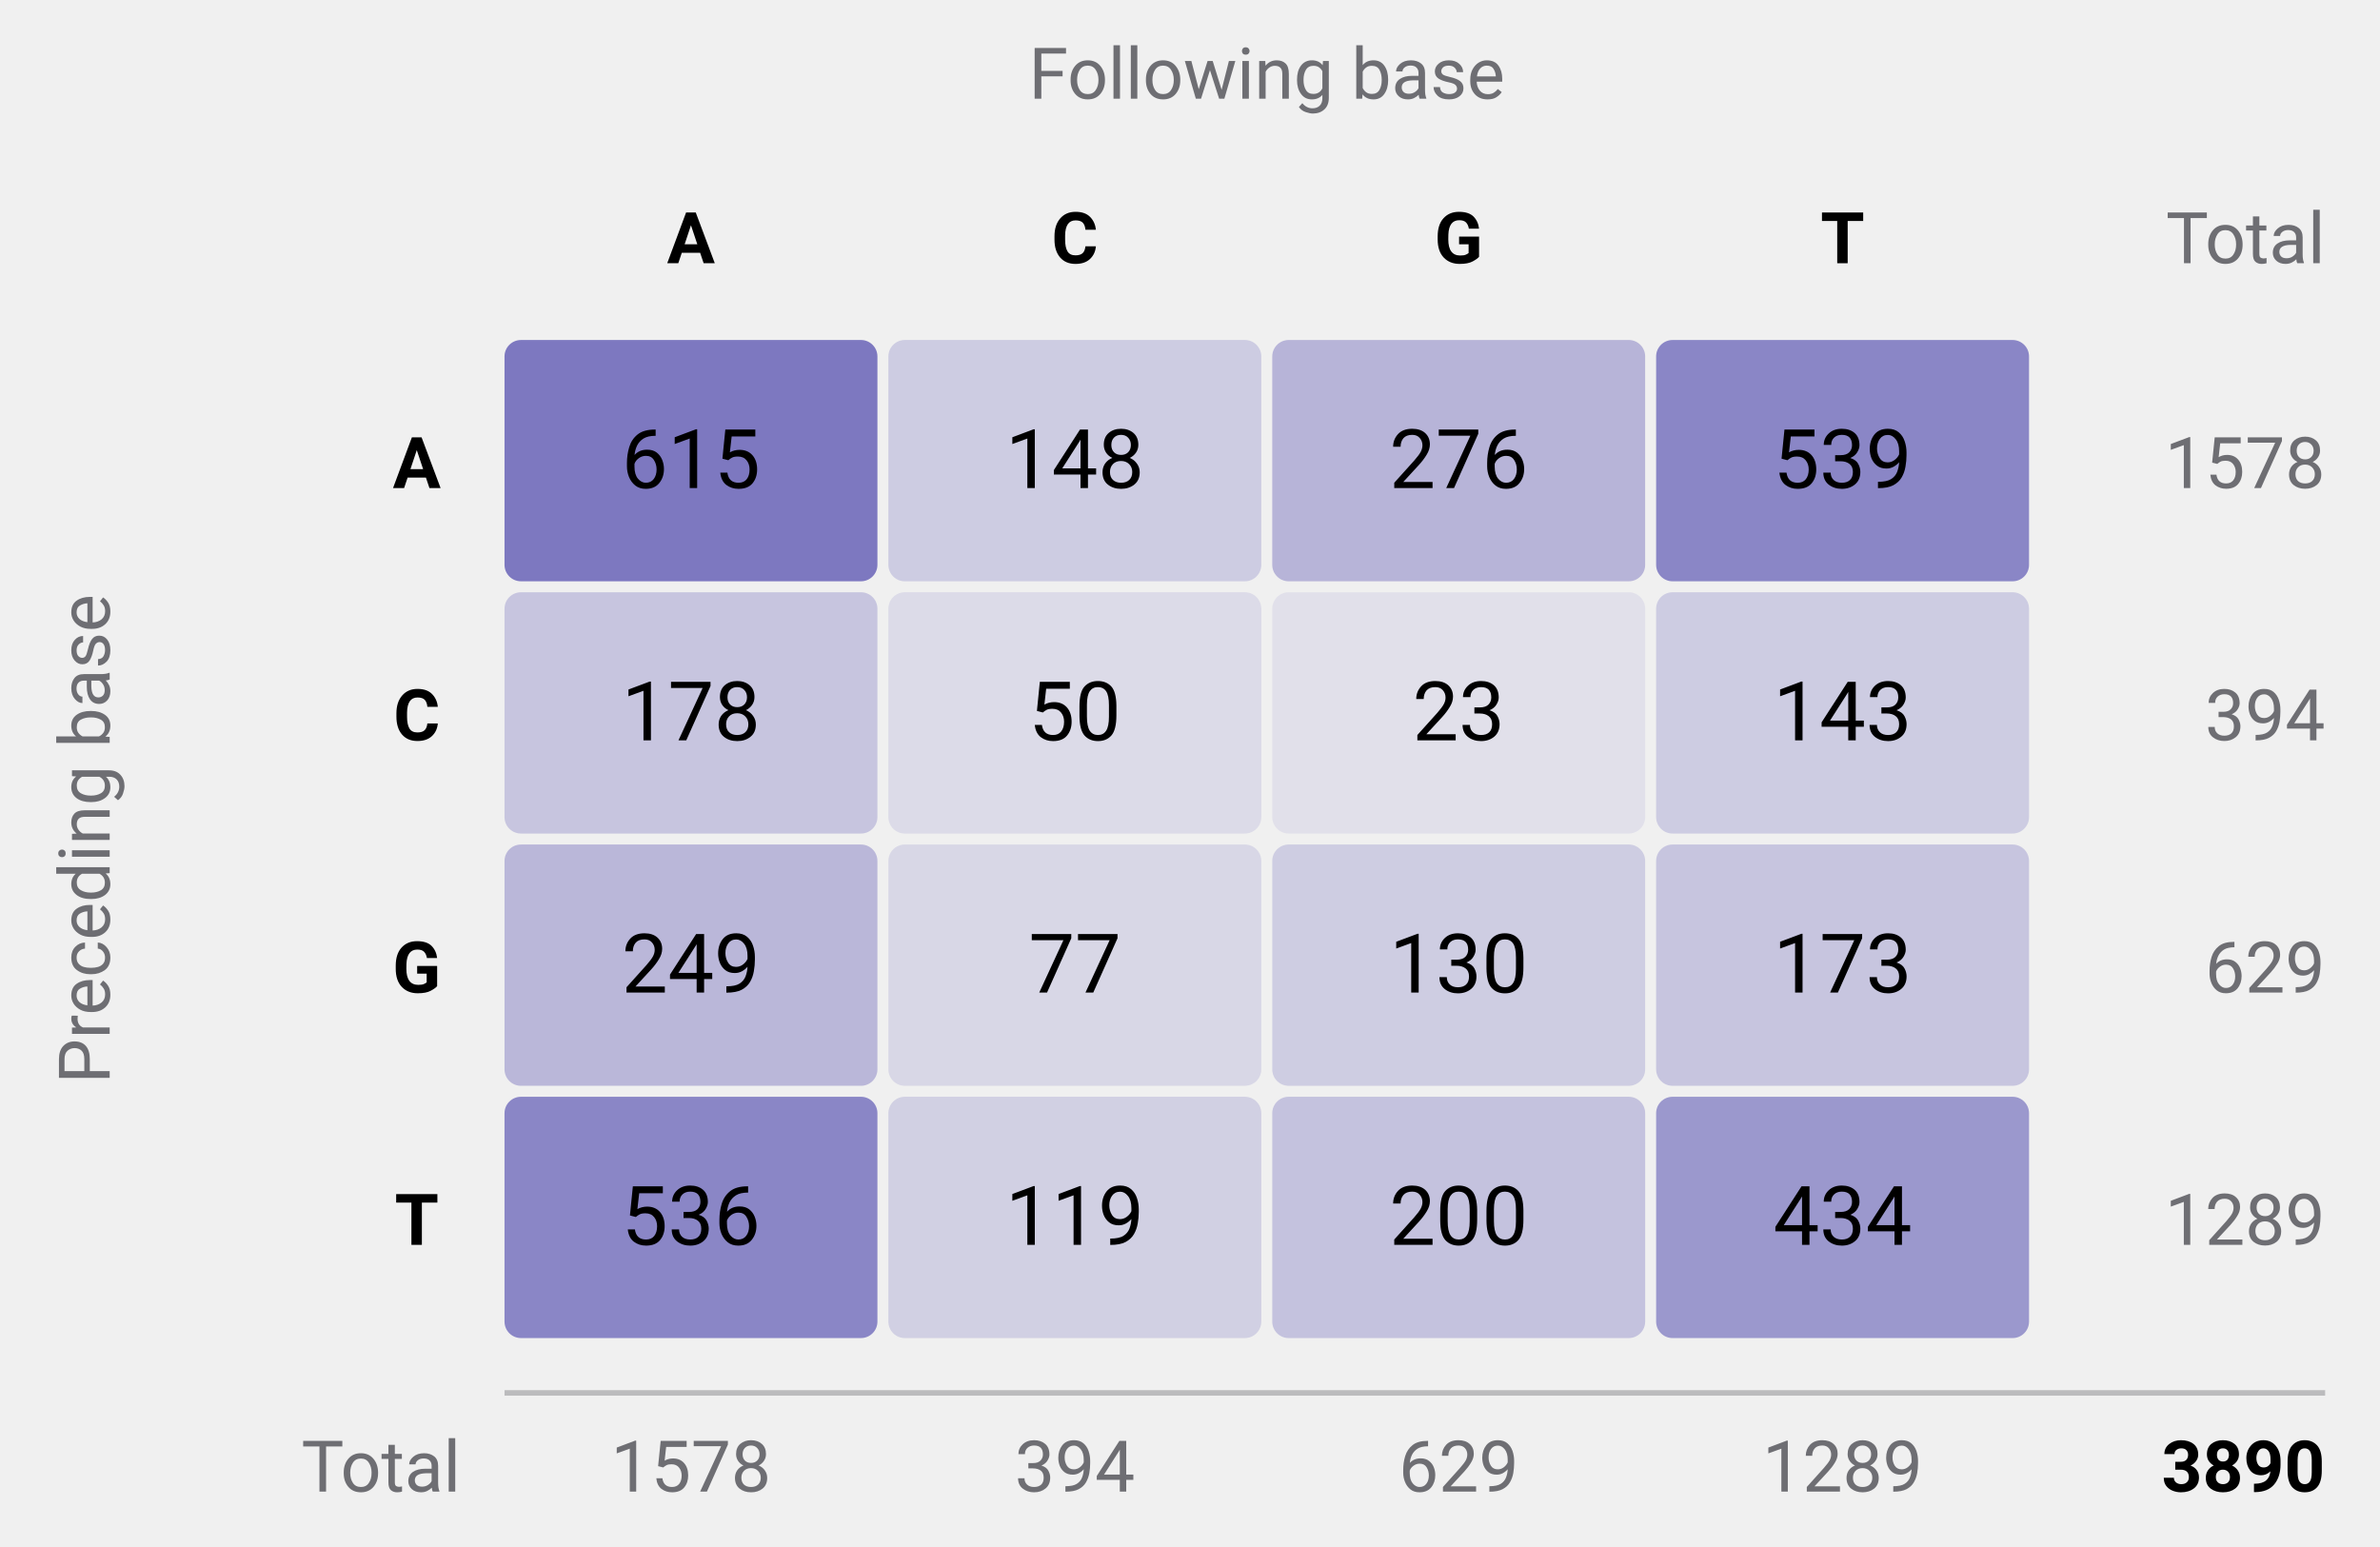
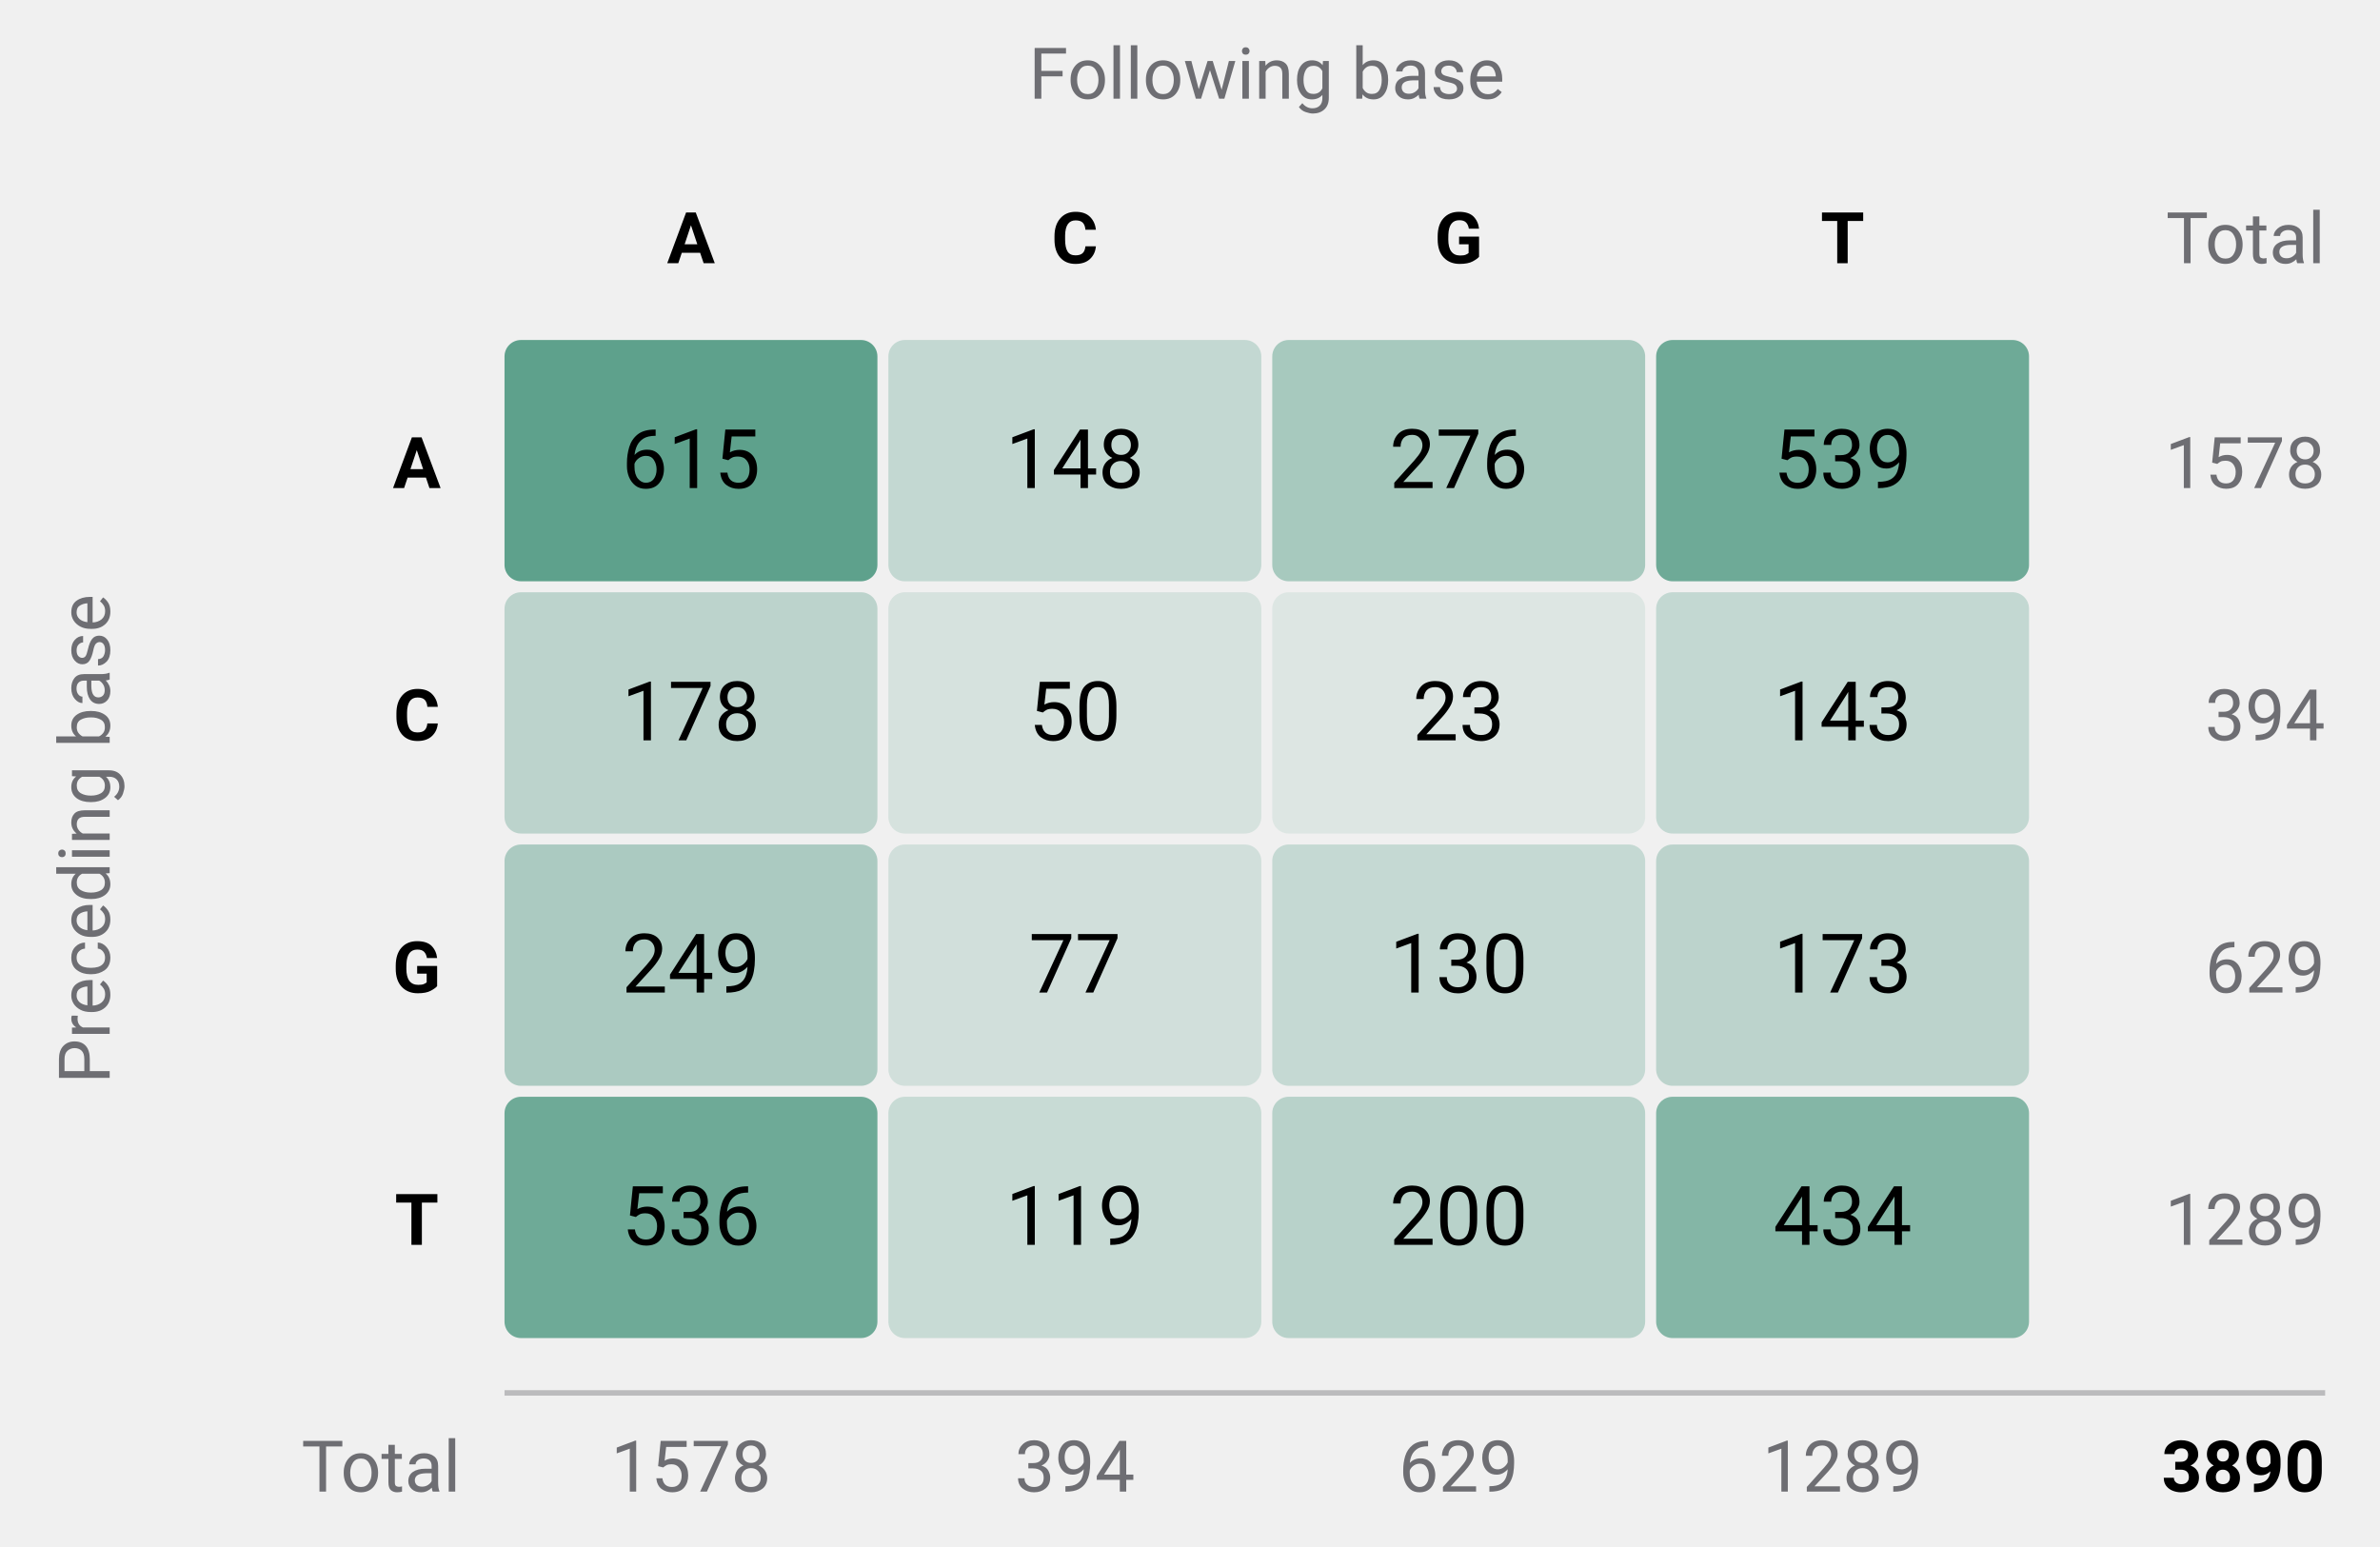
<svg xmlns="http://www.w3.org/2000/svg" class="cg3" width="434" height="282" viewBox="0 0 434 282" role="img" aria-labelledby="cg3-t cg3-d">
  <style>
.cg3 text{font-family:-apple-system, BlinkMacSystemFont, system-ui, "Segoe UI", Roboto, sans-serif;font-size:13px}
.cg3 .ink{fill:#000}
.cg3 .sec{fill:#6e6e73}
.cg3 .hair{stroke:rgba(60,60,67,.29);fill:none}
.cg3 .emp{fill:none;stroke:rgba(60,60,67,.29)}
.cg3 .old{fill:#d1d1d6}
.cg3 .oldt{fill:#000}
- .cg3 .new{fill:#3730a3}
+ .cg3 .new{fill:#05714f}
.cg3 .newt{fill:#fff}
- .cg3 .acc{fill:#3730a3}
+ .cg3 .acc{fill:#05714f}
.cg3 .lt{font-weight:600;text-anchor:middle}
.cg3 .b{font-weight:600}
.cg3 .ar{stroke:#6e6e73;fill:none;stroke-width:1.5;stroke-linecap:round;stroke-linejoin:round}
</style>
  <text class="sec" x="231" y="18" text-anchor="middle">Following base</text>
  <text class="ink b" x="126" y="48" text-anchor="middle">A</text>
  <text class="ink b" x="196" y="48" text-anchor="middle">C</text>
  <text class="ink b" x="266" y="48" text-anchor="middle">G</text>
  <text class="ink b" x="336" y="48" text-anchor="middle">T</text>
  <text class="sec" x="424" y="48" text-anchor="end">Total</text>
  <text class="sec" transform="translate(20 153) rotate(-90)" text-anchor="middle">Preceding base</text>
  <text class="ink b" x="76" y="89" text-anchor="middle">A</text>
  <rect class="acc" x="92" y="62" width="68" height="44" rx="3" fill-opacity="0.62" />
  <text class="ink" x="126" y="89" text-anchor="middle" style="font-size:15px">615</text>
  <rect class="acc" x="162" y="62" width="68" height="44" rx="3" fill-opacity="0.19" />
  <text class="ink" x="196" y="89" text-anchor="middle" style="font-size:15px">148</text>
  <rect class="acc" x="232" y="62" width="68" height="44" rx="3" fill-opacity="0.31" />
  <text class="ink" x="266" y="89" text-anchor="middle" style="font-size:15px">276</text>
  <rect class="acc" x="302" y="62" width="68" height="44" rx="3" fill-opacity="0.55" />
  <text class="ink" x="336" y="89" text-anchor="middle" style="font-size:15px">539</text>
  <text class="sec" x="424" y="89" text-anchor="end">1578</text>
  <text class="ink b" x="76" y="135" text-anchor="middle">C</text>
  <rect class="acc" x="92" y="108" width="68" height="44" rx="3" fill-opacity="0.22" />
  <text class="ink" x="126" y="135" text-anchor="middle" style="font-size:15px">178</text>
  <rect class="acc" x="162" y="108" width="68" height="44" rx="3" fill-opacity="0.11" />
  <text class="ink" x="196" y="135" text-anchor="middle" style="font-size:15px">50</text>
  <rect class="acc" x="232" y="108" width="68" height="44" rx="3" fill-opacity="0.08" />
  <text class="ink" x="266" y="135" text-anchor="middle" style="font-size:15px">23</text>
  <rect class="acc" x="302" y="108" width="68" height="44" rx="3" fill-opacity="0.19" />
  <text class="ink" x="336" y="135" text-anchor="middle" style="font-size:15px">143</text>
  <text class="sec" x="424" y="135" text-anchor="end">394</text>
  <text class="ink b" x="76" y="181" text-anchor="middle">G</text>
  <rect class="acc" x="92" y="154" width="68" height="44" rx="3" fill-opacity="0.29" />
  <text class="ink" x="126" y="181" text-anchor="middle" style="font-size:15px">249</text>
  <rect class="acc" x="162" y="154" width="68" height="44" rx="3" fill-opacity="0.13" />
  <text class="ink" x="196" y="181" text-anchor="middle" style="font-size:15px">77</text>
  <rect class="acc" x="232" y="154" width="68" height="44" rx="3" fill-opacity="0.18" />
  <text class="ink" x="266" y="181" text-anchor="middle" style="font-size:15px">130</text>
  <rect class="acc" x="302" y="154" width="68" height="44" rx="3" fill-opacity="0.22" />
  <text class="ink" x="336" y="181" text-anchor="middle" style="font-size:15px">173</text>
  <text class="sec" x="424" y="181" text-anchor="end">629</text>
  <text class="ink b" x="76" y="227" text-anchor="middle">T</text>
  <rect class="acc" x="92" y="200" width="68" height="44" rx="3" fill-opacity="0.55" />
  <text class="ink" x="126" y="227" text-anchor="middle" style="font-size:15px">536</text>
  <rect class="acc" x="162" y="200" width="68" height="44" rx="3" fill-opacity="0.17" />
  <text class="ink" x="196" y="227" text-anchor="middle" style="font-size:15px">119</text>
  <rect class="acc" x="232" y="200" width="68" height="44" rx="3" fill-opacity="0.24" />
  <text class="ink" x="266" y="227" text-anchor="middle" style="font-size:15px">200</text>
  <rect class="acc" x="302" y="200" width="68" height="44" rx="3" fill-opacity="0.46" />
  <text class="ink" x="336" y="227" text-anchor="middle" style="font-size:15px">434</text>
  <text class="sec" x="424" y="227" text-anchor="end">1289</text>
  <line class="hair" x1="92" x2="424" y1="254" y2="254" />
  <text class="sec" x="84" y="272" text-anchor="end">Total</text>
  <text class="sec" x="126" y="272" text-anchor="middle">1578</text>
  <text class="sec" x="196" y="272" text-anchor="middle">394</text>
  <text class="sec" x="266" y="272" text-anchor="middle">629</text>
  <text class="sec" x="336" y="272" text-anchor="middle">1289</text>
  <text class="ink b" x="424" y="272" text-anchor="end">3890</text>
</svg>
